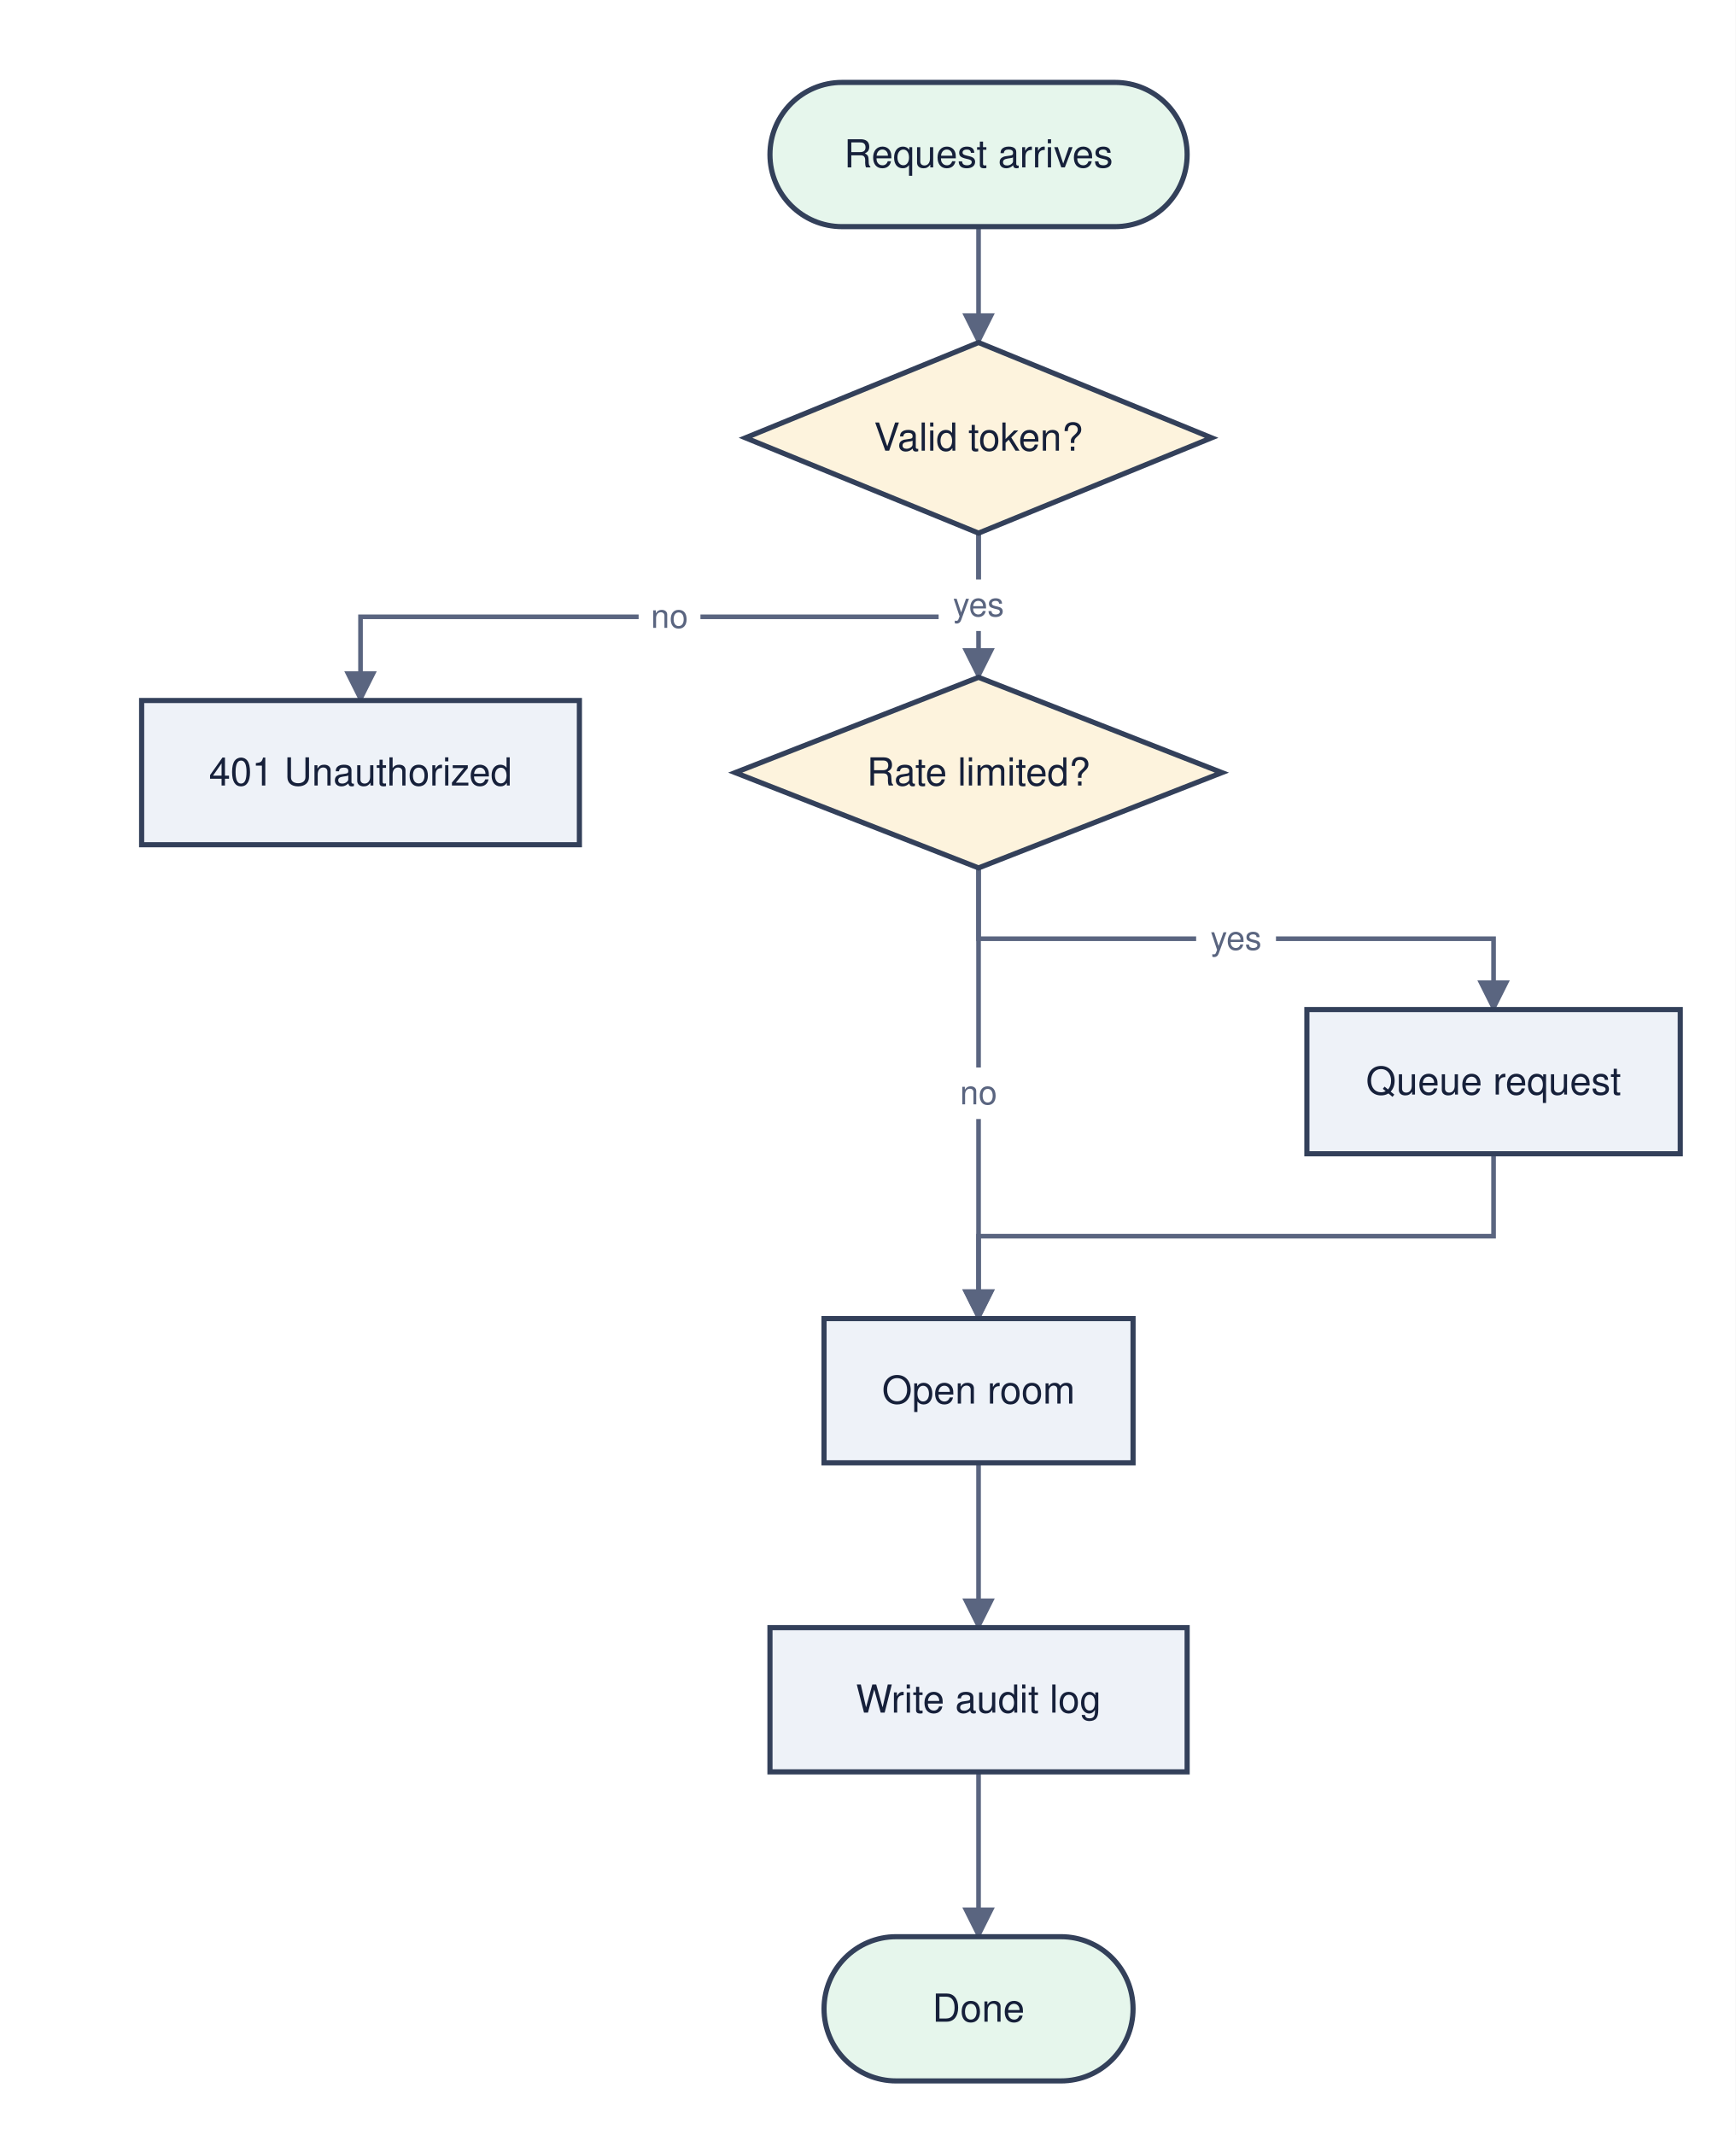
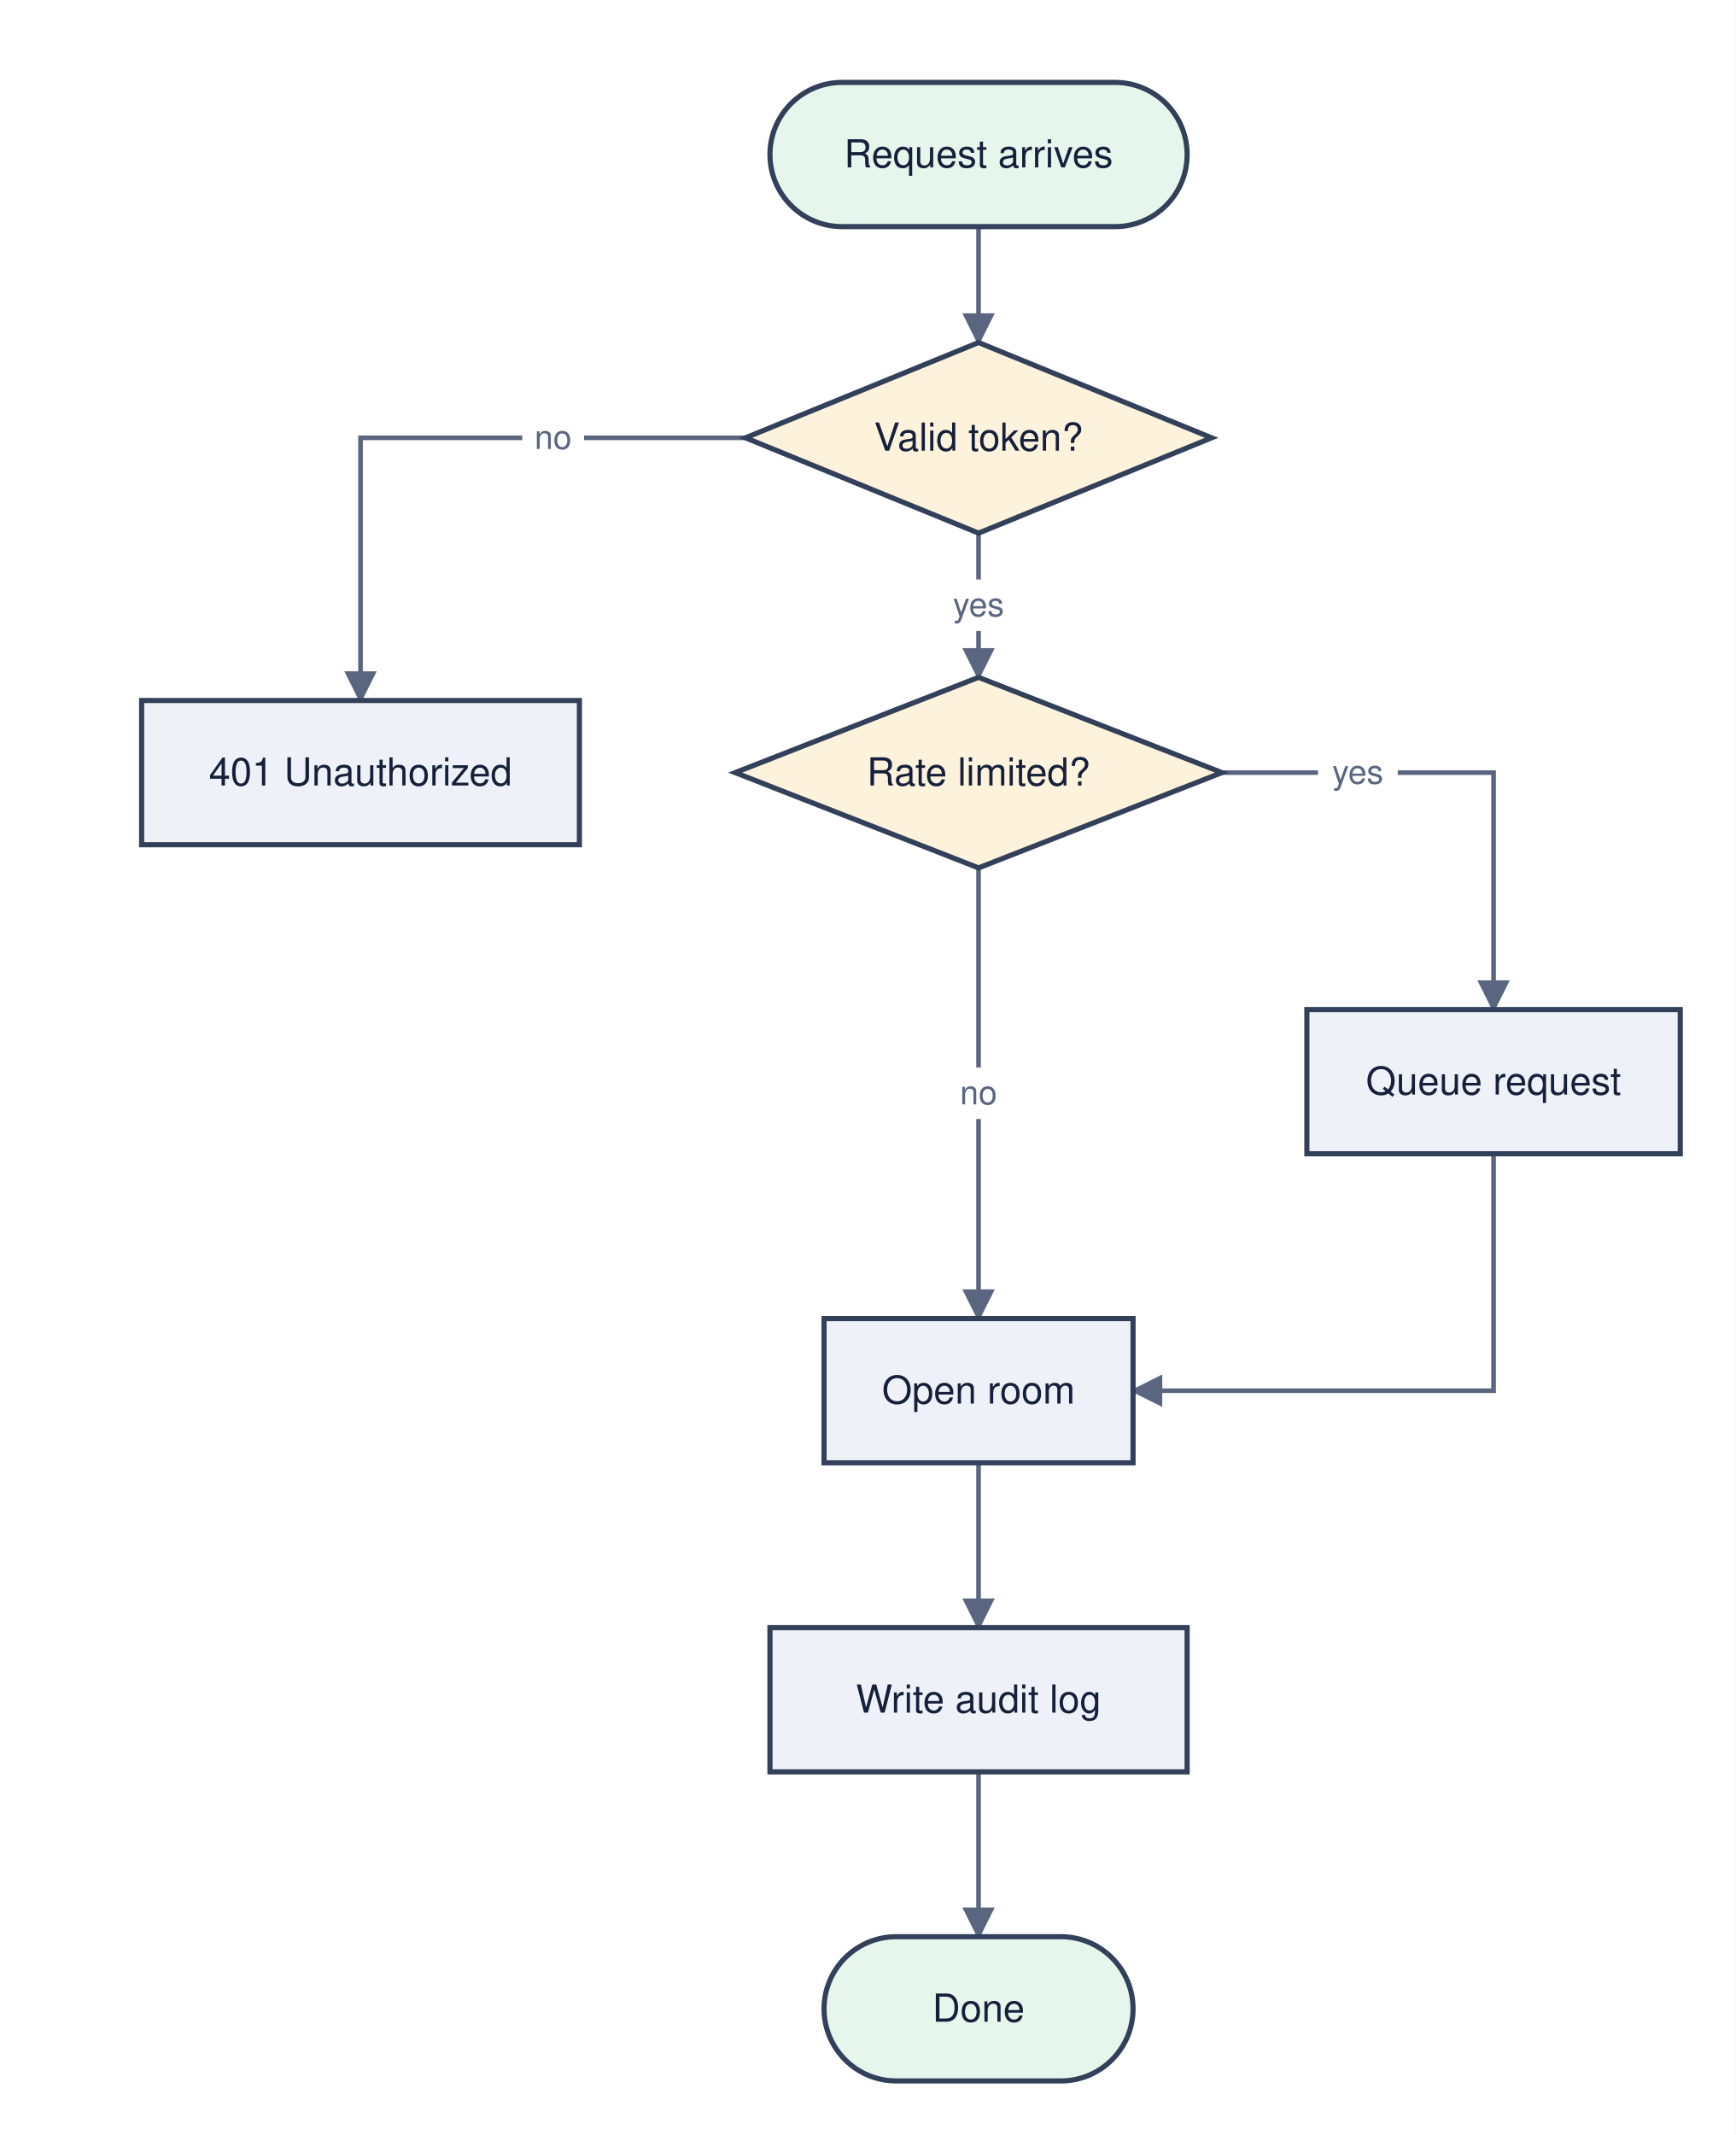
<svg xmlns="http://www.w3.org/2000/svg" width="674" height="829" viewBox="0 0 674 829">
  <defs>
    <marker id="ablauf-arrow" viewBox="0 0 10 10" refX="9" refY="5" markerWidth="7" markerHeight="7" orient="auto-start-reverse">
      <path d="M0,0 L10,5 L0,10 z" fill="#5a6580" />
    </marker>
    <marker id="ablauf-arrow-accent" viewBox="0 0 10 10" refX="9" refY="5" markerWidth="7" markerHeight="7" orient="auto-start-reverse">
      <path d="M0,0 L10,5 L0,10 z" fill="#c2410c" />
    </marker>
  </defs>
  <rect x="0" y="0" width="674" height="829" fill="#ffffff" />
  <path d="M380,88 L380,133" fill="none" stroke="#5a6580" stroke-width="1.8" marker-end="url(#ablauf-arrow)" />
-   <path d="M380,207 L380,239.5 L140,239.5 L140,272" fill="none" stroke="#5a6580" stroke-width="1.8" marker-end="url(#ablauf-arrow)" />
-   <rect x="248" y="229.5" width="24" height="20" rx="4" fill="#ffffff" />
-   <text x="260" y="243.8" text-anchor="middle" font-family="Helvetica, Arial, sans-serif" font-size="13" fill="#5a6580">no</text>
+   <path d="M289.5,170 L140,170 L140,272" fill="none" stroke="#5a6580" stroke-width="1.8" marker-end="url(#ablauf-arrow)" />
+   <rect x="202.8" y="160" width="24" height="20" rx="4" fill="#ffffff" />
+   <text x="214.8" y="174.3" text-anchor="middle" font-family="Helvetica, Arial, sans-serif" font-size="13" fill="#5a6580">no</text>
  <path d="M380,207 L380,263" fill="none" stroke="#5a6580" stroke-width="1.8" marker-end="url(#ablauf-arrow)" />
  <rect x="364.5" y="225" width="31" height="20" rx="4" fill="#ffffff" />
  <text x="380" y="239.3" text-anchor="middle" font-family="Helvetica, Arial, sans-serif" font-size="13" fill="#5a6580">yes</text>
  <path d="M380,337 L380,512" fill="none" stroke="#5a6580" stroke-width="1.8" marker-end="url(#ablauf-arrow)" />
  <rect x="368" y="414.5" width="24" height="20" rx="4" fill="#ffffff" />
  <text x="380" y="428.8" text-anchor="middle" font-family="Helvetica, Arial, sans-serif" font-size="13" fill="#5a6580">no</text>
-   <path d="M380,337 L380,364.5 L580,364.5 L580,392" fill="none" stroke="#5a6580" stroke-width="1.8" marker-end="url(#ablauf-arrow)" />
-   <rect x="464.5" y="354.5" width="31" height="20" rx="4" fill="#ffffff" />
-   <text x="480" y="368.8" text-anchor="middle" font-family="Helvetica, Arial, sans-serif" font-size="13" fill="#5a6580">yes</text>
-   <path d="M580,448 L580,480 L380,480 L380,512" fill="none" stroke="#5a6580" stroke-width="1.8" marker-end="url(#ablauf-arrow)" />
+   <path d="M474.5,300 L580,300 L580,392" fill="none" stroke="#5a6580" stroke-width="1.8" marker-end="url(#ablauf-arrow)" />
+   <rect x="511.8" y="290" width="31" height="20" rx="4" fill="#ffffff" />
+   <text x="527.3" y="304.3" text-anchor="middle" font-family="Helvetica, Arial, sans-serif" font-size="13" fill="#5a6580">yes</text>
+   <path d="M580,448 L580,540 L440,540" fill="none" stroke="#5a6580" stroke-width="1.8" marker-end="url(#ablauf-arrow)" />
  <path d="M380,568 L380,632" fill="none" stroke="#5a6580" stroke-width="1.8" marker-end="url(#ablauf-arrow)" />
  <path d="M380,688 L380,752" fill="none" stroke="#5a6580" stroke-width="1.8" marker-end="url(#ablauf-arrow)" />
  <rect x="299" y="32" width="162" height="56" rx="28" fill="#e6f6ec" stroke="#33405a" stroke-width="2" />
  <text x="380" y="65" text-anchor="middle" font-family="Helvetica, Arial, sans-serif" font-size="15" fill="#16203a">Request arrives</text>
  <polygon points="380,133 470.5,170 380,207 289.5,170" fill="#fdf3dd" stroke="#33405a" stroke-width="2" />
  <text x="380" y="175" text-anchor="middle" font-family="Helvetica, Arial, sans-serif" font-size="15" fill="#16203a">Valid token?</text>
  <rect x="55" y="272" width="170" height="56" rx="0" fill="#eef2f8" stroke="#33405a" stroke-width="2" />
  <text x="140" y="305" text-anchor="middle" font-family="Helvetica, Arial, sans-serif" font-size="15" fill="#16203a">401 Unauthorized</text>
  <polygon points="380,263 474.5,300 380,337 285.5,300" fill="#fdf3dd" stroke="#33405a" stroke-width="2" />
  <text x="380" y="305" text-anchor="middle" font-family="Helvetica, Arial, sans-serif" font-size="15" fill="#16203a">Rate limited?</text>
  <rect x="320" y="512" width="120" height="56" rx="0" fill="#eef2f8" stroke="#33405a" stroke-width="2" />
  <text x="380" y="545" text-anchor="middle" font-family="Helvetica, Arial, sans-serif" font-size="15" fill="#16203a">Open room</text>
  <rect x="507.5" y="392" width="145" height="56" rx="0" fill="#eef2f8" stroke="#33405a" stroke-width="2" />
  <text x="580" y="425" text-anchor="middle" font-family="Helvetica, Arial, sans-serif" font-size="15" fill="#16203a">Queue request</text>
  <rect x="299" y="632" width="162" height="56" rx="0" fill="#eef2f8" stroke="#33405a" stroke-width="2" />
  <text x="380" y="665" text-anchor="middle" font-family="Helvetica, Arial, sans-serif" font-size="15" fill="#16203a">Write audit log</text>
  <rect x="320" y="752" width="120" height="56" rx="28" fill="#e6f6ec" stroke="#33405a" stroke-width="2" />
  <text x="380" y="785" text-anchor="middle" font-family="Helvetica, Arial, sans-serif" font-size="15" fill="#16203a">Done</text>
</svg>
